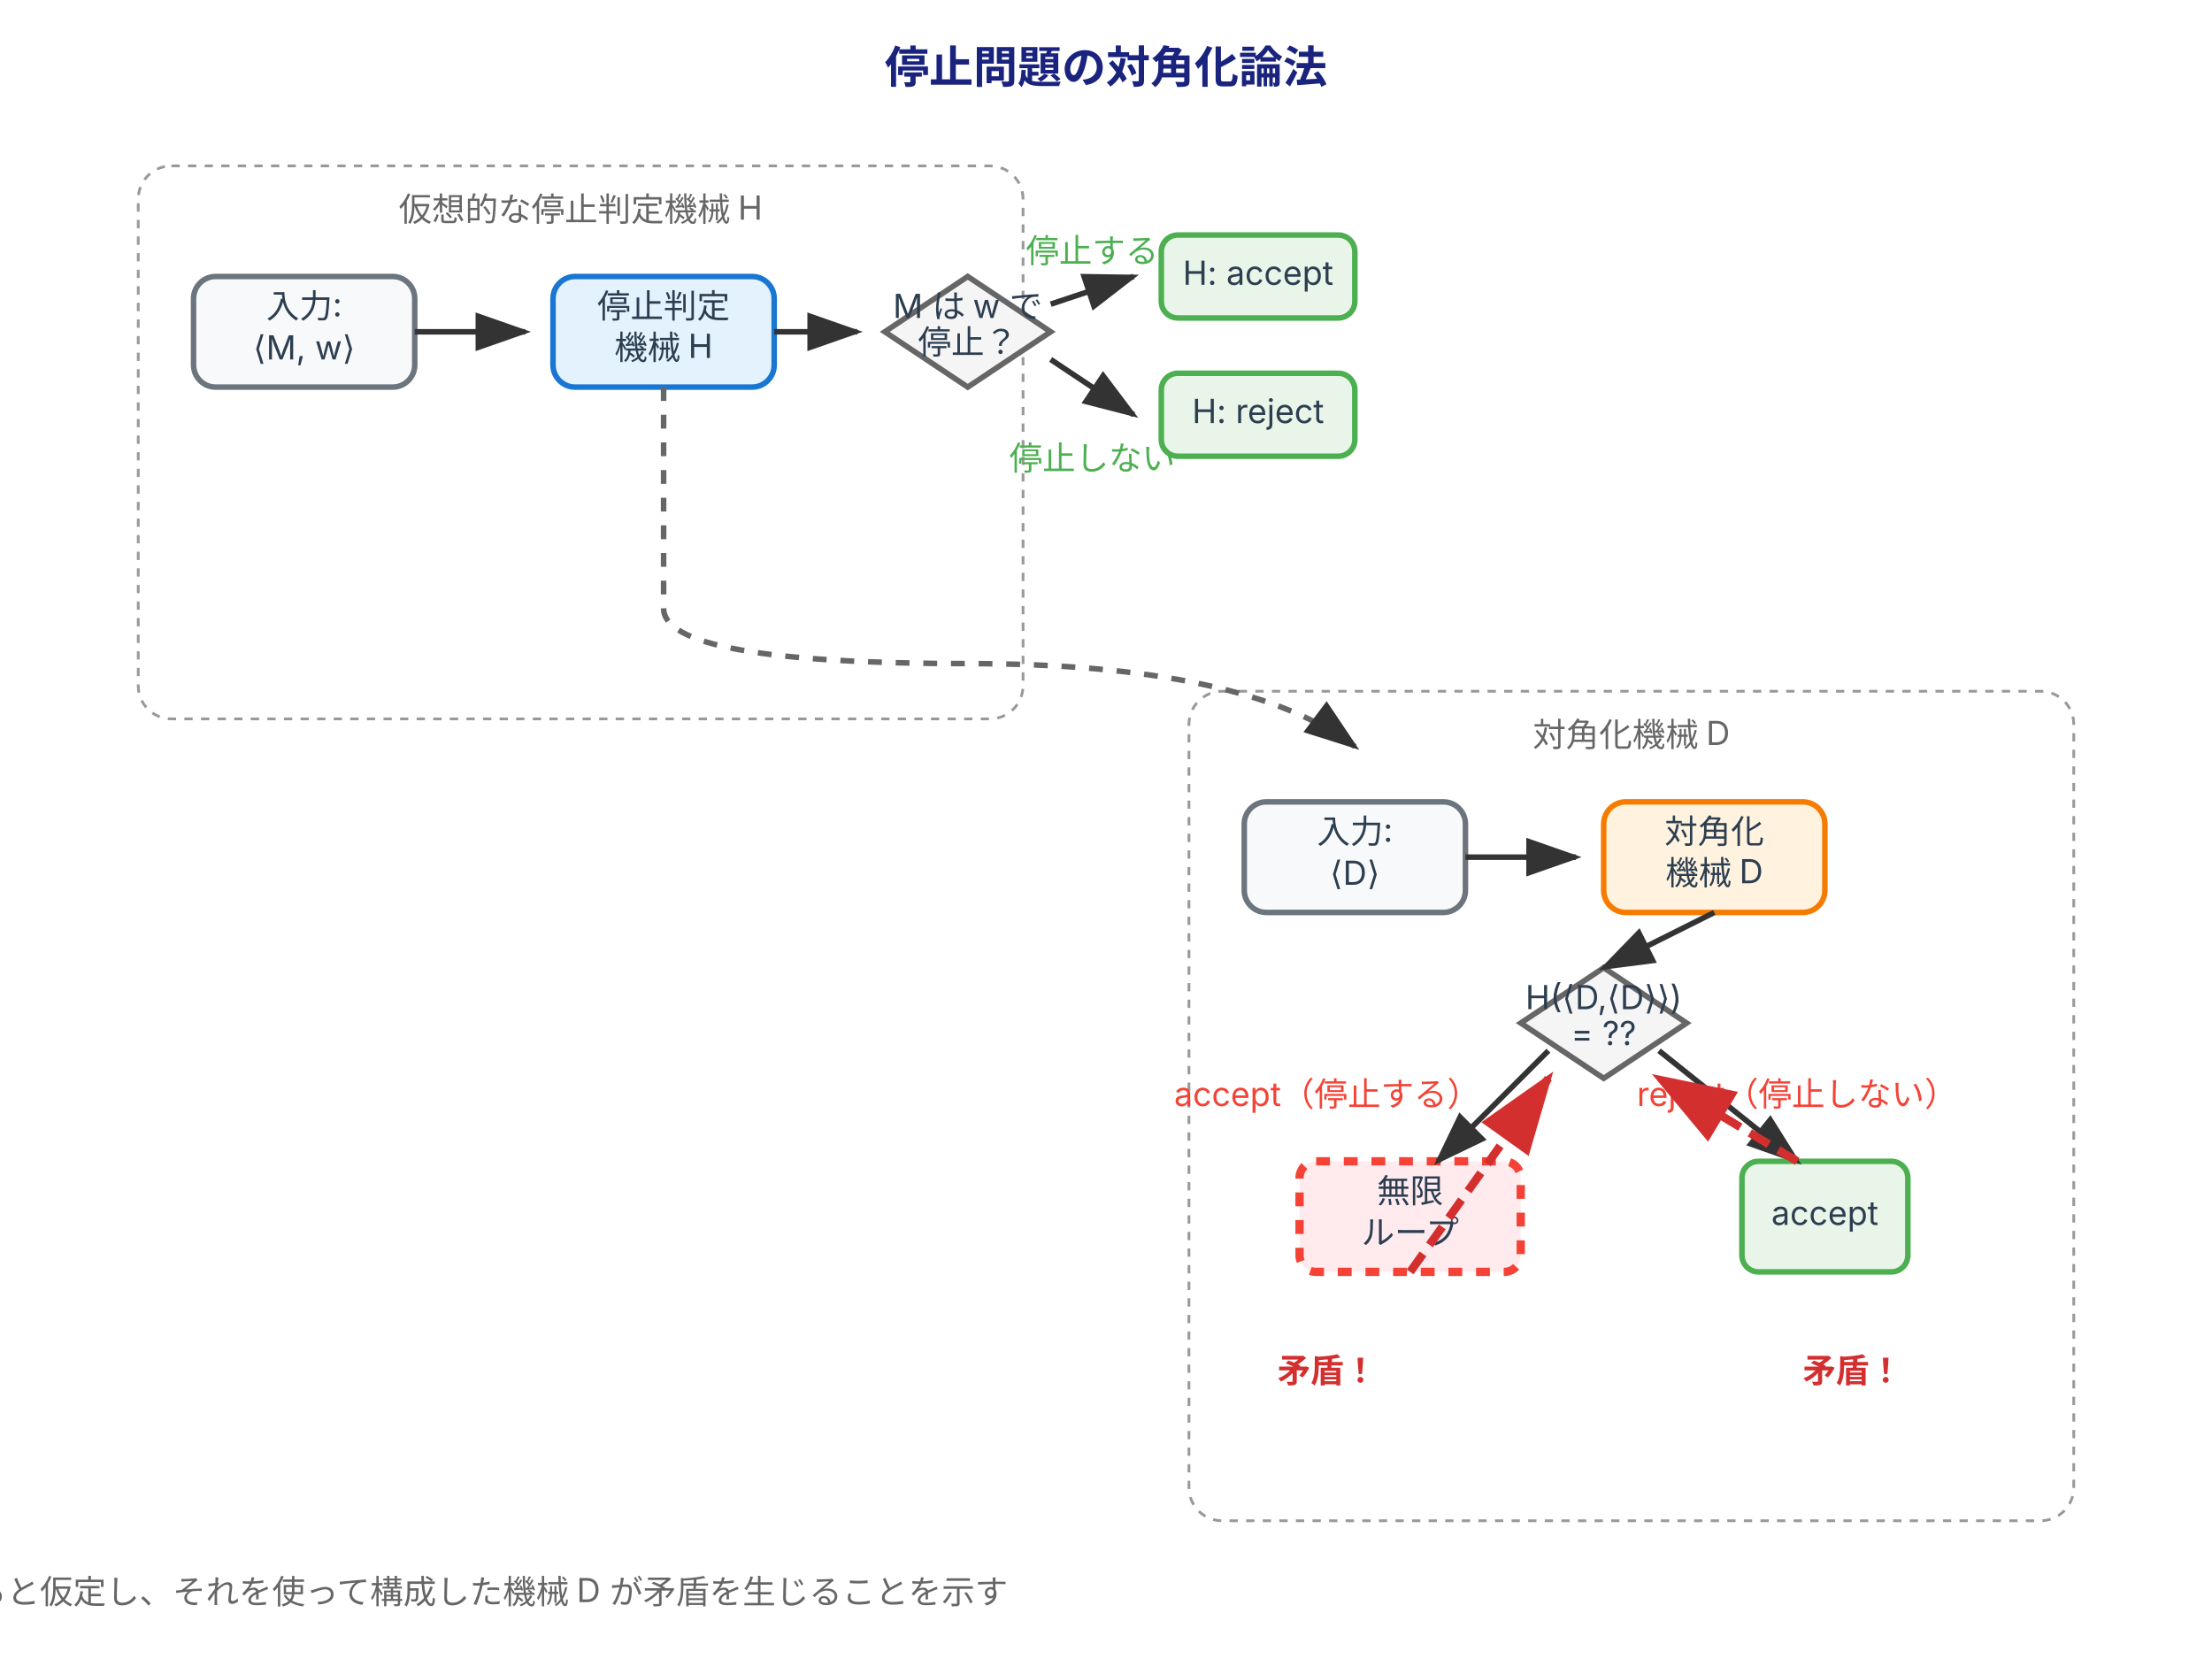
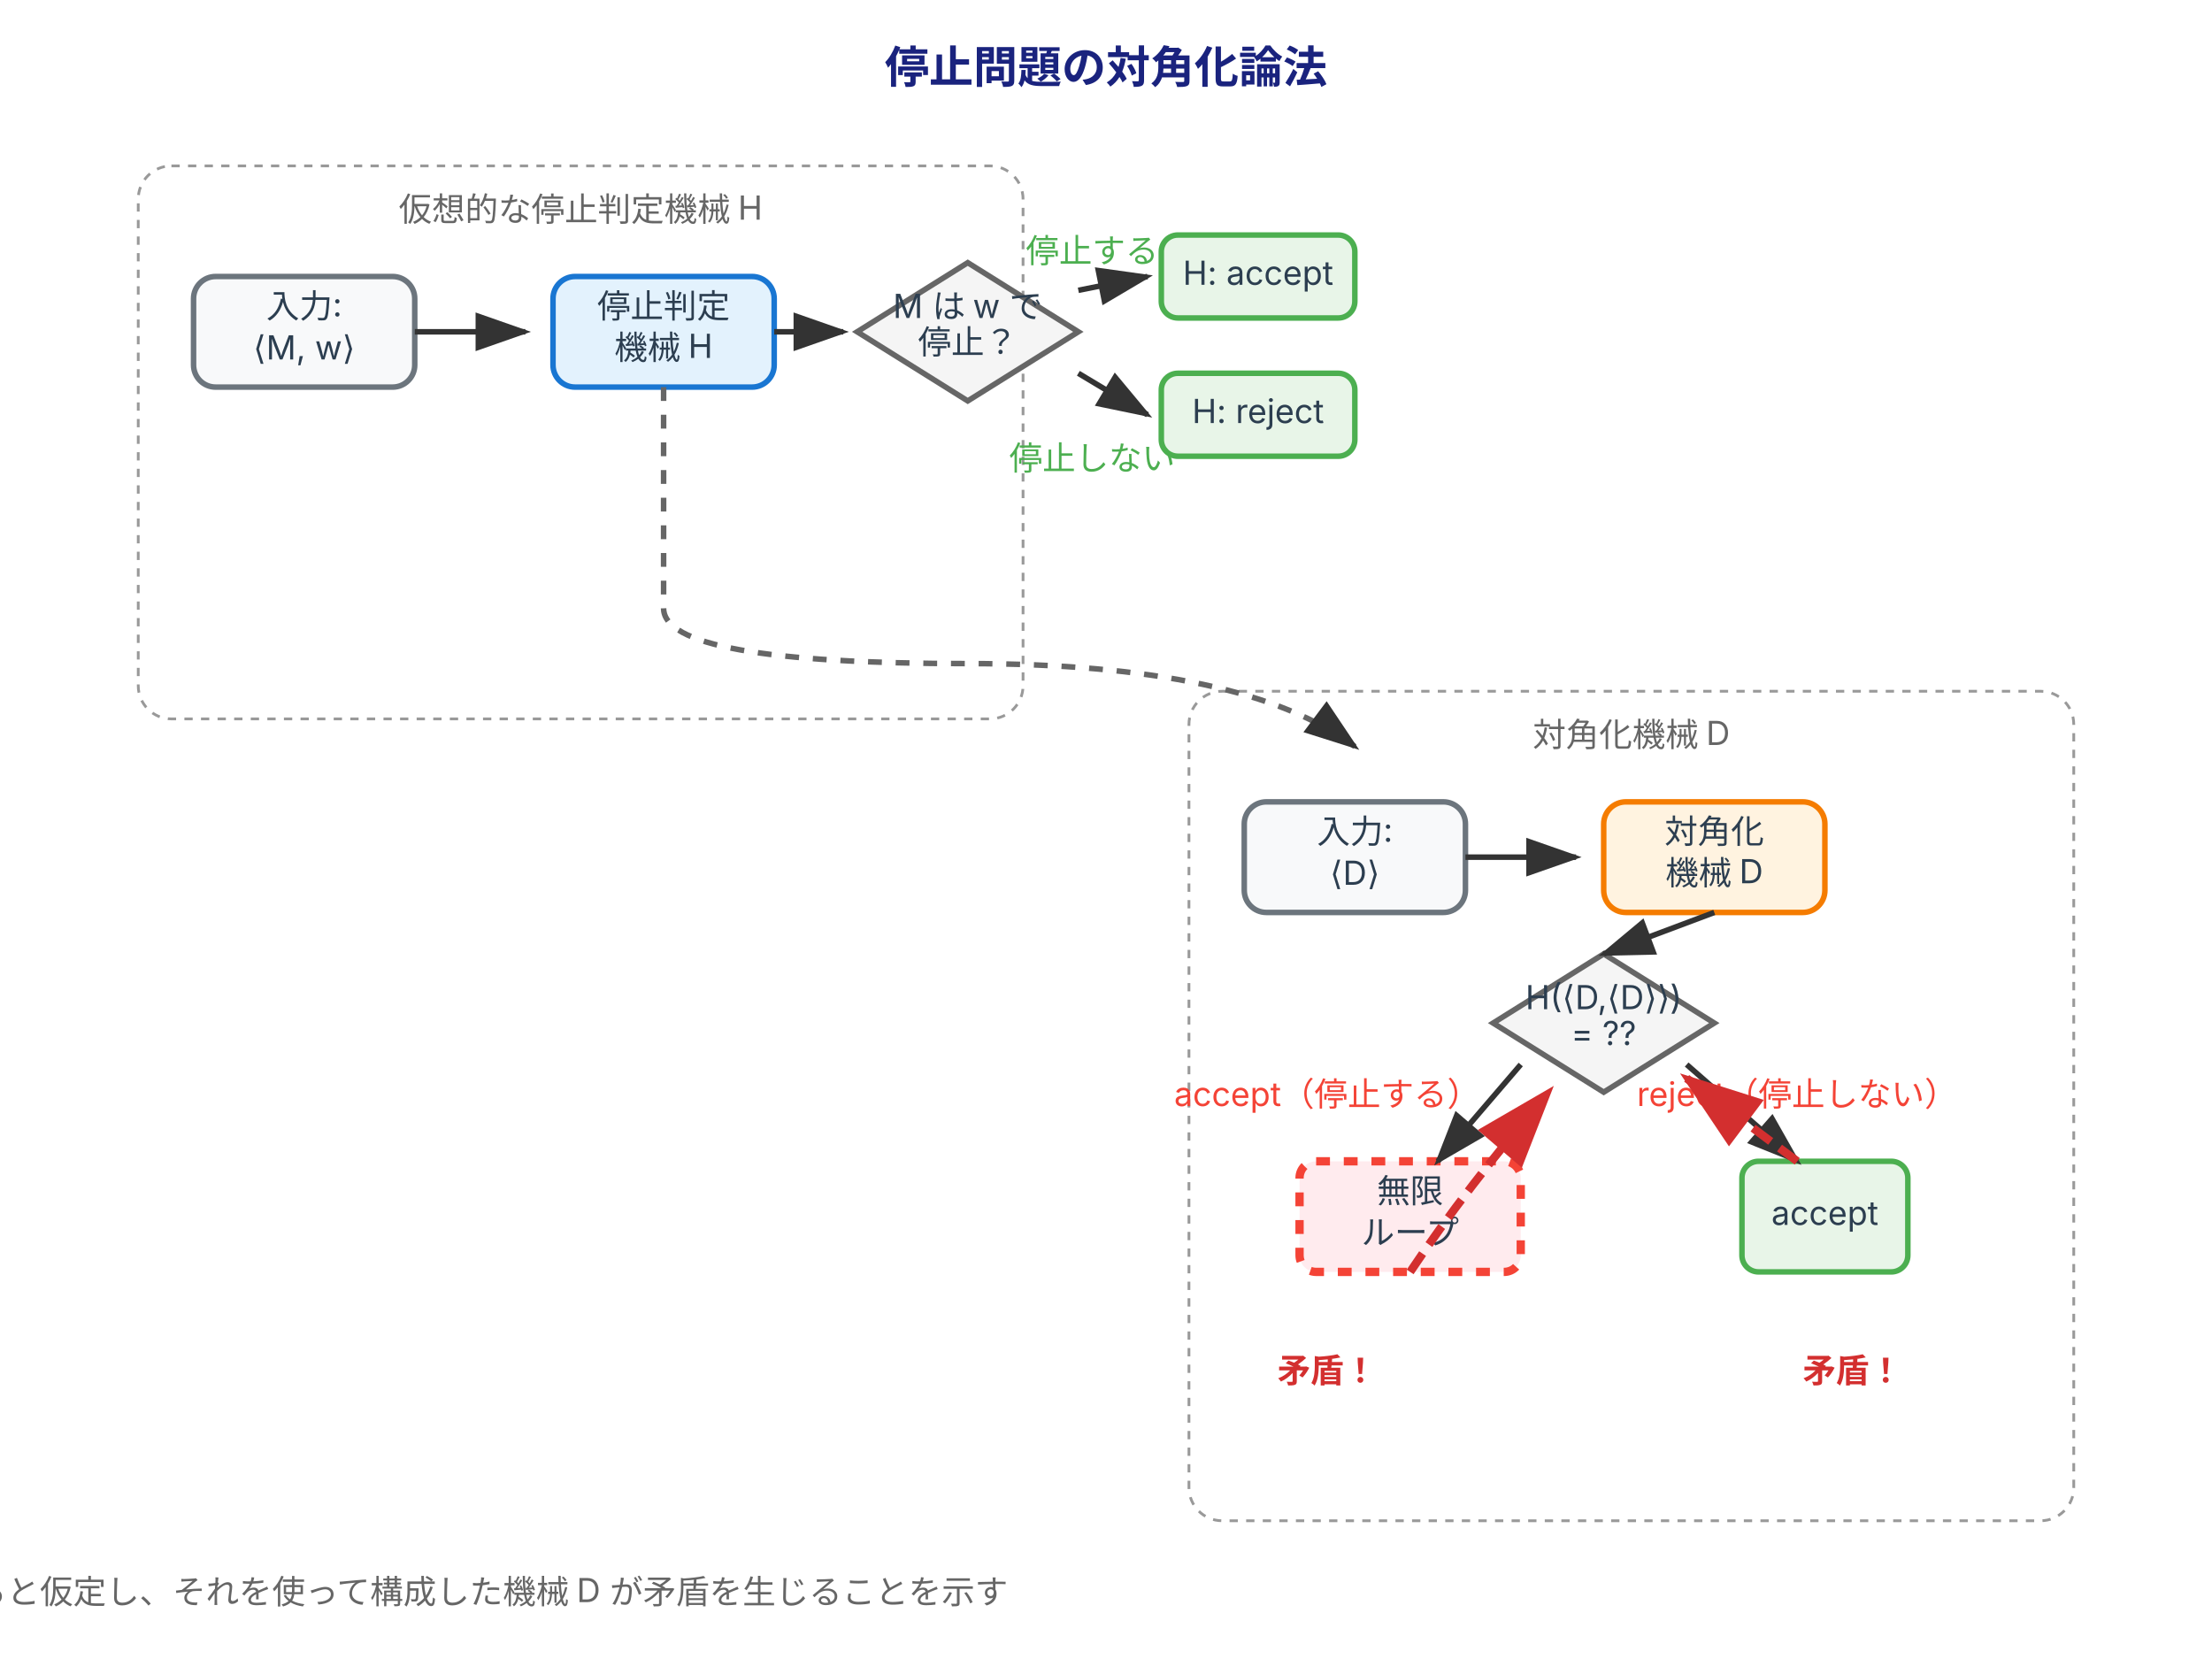
<svg xmlns="http://www.w3.org/2000/svg" width="800" height="600" viewBox="0 0 800 600" role="img" aria-labelledby="title" aria-describedby="desc">
  <defs>
    <style>
      .diagram-text { font-family: 'Inter', 'Helvetica', sans-serif; font-size: 14px; fill: #2c3e50; text-anchor: middle; }
      .small-text { font-size: 12px; }
      .large-text { font-size: 16px; font-weight: bold; }
      .input-box { fill: #f8f9fa; stroke: #6c757d; stroke-width: 2; rx: 8; }
      .machine-box { fill: #e3f2fd; stroke: #1976d2; stroke-width: 2; rx: 8; }
      .diagonal-box { fill: #fff3e0; stroke: #f57c00; stroke-width: 2; rx: 8; }
      .decision-diamond { fill: #f5f5f5; stroke: #666; stroke-width: 2; }
      .accept-box { fill: #e8f5e8; stroke: #4caf50; stroke-width: 2; rx: 6; }
      .reject-box { fill: #ffebee; stroke: #f44336; stroke-width: 2; rx: 6; }
      .loop-box { fill: #ffebee; stroke: #f44336; stroke-width: 3; rx: 6; stroke-dasharray: 5,5; }
      .arrow { stroke: #333; stroke-width: 2; fill: none; marker-end: url(#arrowhead); }
      .contradiction-arrow { stroke: #d32f2f; stroke-width: 3; stroke-dasharray: 8,4; fill: none; marker-end: url(#contradiction-arrow); }
      .group-border { fill: none; stroke: #999; stroke-width: 1; stroke-dasharray: 3,3; rx: 12; }
    </style>
    <marker id="arrowhead" markerWidth="10" markerHeight="7" refX="9" refY="3.5" orient="auto">
      <polygon points="0 0, 10 3.5, 0 7" fill="#333" />
    </marker>
    <marker id="contradiction-arrow" markerWidth="10" markerHeight="7" refX="9" refY="3.5" orient="auto">
      <polygon points="0 0, 10 3.5, 0 7" fill="#d32f2f" />
    </marker>
  </defs>
  <rect width="800" height="600" fill="#ffffff" />
  <text x="400" y="30" class="diagram-text large-text" style="fill: #1a237e;">停止問題の対角化論法</text>
  <rect x="50" y="60" width="320" height="200" class="group-border" />
  <text x="210" y="80" class="diagram-text small-text" style="fill: #666;">仮想的な停止判定機械 H</text>
  <rect x="70" y="100" width="80" height="40" class="input-box" />
  <text x="110" y="115" class="diagram-text small-text">入力:</text>
  <text x="110" y="130" class="diagram-text small-text">⟨M, w⟩</text>
  <rect x="200" y="100" width="80" height="40" class="machine-box" />
  <text x="240" y="115" class="diagram-text small-text">停止判定</text>
  <text x="240" y="130" class="diagram-text small-text">機械 H</text>
-   <polygon points="320,120 350,100 380,120 350,140" class="decision-diamond" />
+   <polygon points="310,120 350,95 390,120 350,145" class="decision-diamond" />
  <text x="350" y="115" class="diagram-text small-text">M は w で</text>
  <text x="350" y="128" class="diagram-text small-text">停止？</text>
  <rect x="420" y="85" width="70" height="30" class="accept-box" />
  <text x="455" y="103" class="diagram-text small-text">H: accept</text>
  <rect x="420" y="135" width="70" height="30" class="accept-box" />
  <text x="455" y="153" class="diagram-text small-text">H: reject</text>
  <line x1="150" y1="120" x2="190" y2="120" class="arrow" />
-   <line x1="280" y1="120" x2="310" y2="120" class="arrow" />
-   <line x1="380" y1="110" x2="410" y2="100" class="arrow" />
-   <line x1="380" y1="130" x2="410" y2="150" class="arrow" />
+   <line x1="280" y1="120" x2="305" y2="120" class="arrow" />
+   <line x1="390" y1="105" x2="415" y2="100" class="arrow" />
+   <line x1="390" y1="135" x2="415" y2="150" class="arrow" />
  <text x="395" y="95" class="diagram-text small-text" style="fill: #4caf50;">停止する</text>
  <text x="395" y="170" class="diagram-text small-text" style="fill: #4caf50;">停止しない</text>
  <rect x="430" y="250" width="320" height="300" class="group-border" />
  <text x="590" y="270" class="diagram-text small-text" style="fill: #666;">対角化機械 D</text>
  <rect x="450" y="290" width="80" height="40" class="input-box" />
  <text x="490" y="305" class="diagram-text small-text">入力:</text>
  <text x="490" y="320" class="diagram-text small-text">⟨D⟩</text>
  <rect x="580" y="290" width="80" height="40" class="diagonal-box" />
  <text x="620" y="305" class="diagram-text small-text">対角化</text>
  <text x="620" y="320" class="diagram-text small-text">機械 D</text>
-   <polygon points="550,370 580,350 610,370 580,390" class="decision-diamond" />
+   <polygon points="540,370 580,345 620,370 580,395" class="decision-diamond" />
  <text x="580" y="365" class="diagram-text small-text">H(⟨D,⟨D⟩⟩)</text>
  <text x="580" y="378" class="diagram-text small-text">= ??</text>
  <rect x="470" y="420" width="80" height="40" class="loop-box" />
  <text x="510" y="435" class="diagram-text small-text">無限</text>
  <text x="510" y="450" class="diagram-text small-text">ループ</text>
  <rect x="630" y="420" width="60" height="40" class="accept-box" />
  <text x="660" y="443" class="diagram-text small-text">accept</text>
  <line x1="530" y1="310" x2="570" y2="310" class="arrow" />
-   <line x1="620" y1="330" x2="580" y2="350" class="arrow" />
-   <line x1="560" y1="380" x2="520" y2="420" class="arrow" />
-   <line x1="600" y1="380" x2="650" y2="420" class="arrow" />
+   <line x1="620" y1="330" x2="580" y2="345" class="arrow" />
+   <line x1="550" y1="385" x2="520" y2="420" class="arrow" />
+   <line x1="610" y1="385" x2="650" y2="420" class="arrow" />
  <text x="480" y="400" class="diagram-text small-text" style="fill: #f44336;">accept（停止する）</text>
  <text x="650" y="400" class="diagram-text small-text" style="fill: #f44336;">reject（停止しない）</text>
-   <line x1="510" y1="460" x2="560" y2="390" class="contradiction-arrow" />
-   <line x1="650" y1="420" x2="600" y2="390" class="contradiction-arrow" />
+   <path d="M 510 460 Q 530 430 560 395" class="contradiction-arrow" />
+   <path d="M 650 420 Q 630 405 610 390" class="contradiction-arrow" />
  <text x="480" y="500" class="diagram-text small-text" style="fill: #d32f2f; font-weight: bold;">矛盾！</text>
  <text x="670" y="500" class="diagram-text small-text" style="fill: #d32f2f; font-weight: bold;">矛盾！</text>
  <path d="M 240 140 Q 240 180 240 220 Q 240 240 350 240 Q 450 240 490 270" stroke="#666" stroke-width="2" stroke-dasharray="5,5" fill="none" marker-end="url(#arrowhead)" />
  <text x="50" y="580" class="diagram-text small-text" style="fill: #666;">
    対角化論法：仮想的な停止判定機械 H が存在すると仮定し、それを使って構成した機械 D が矛盾を生じることを示す
  </text>
</svg>
